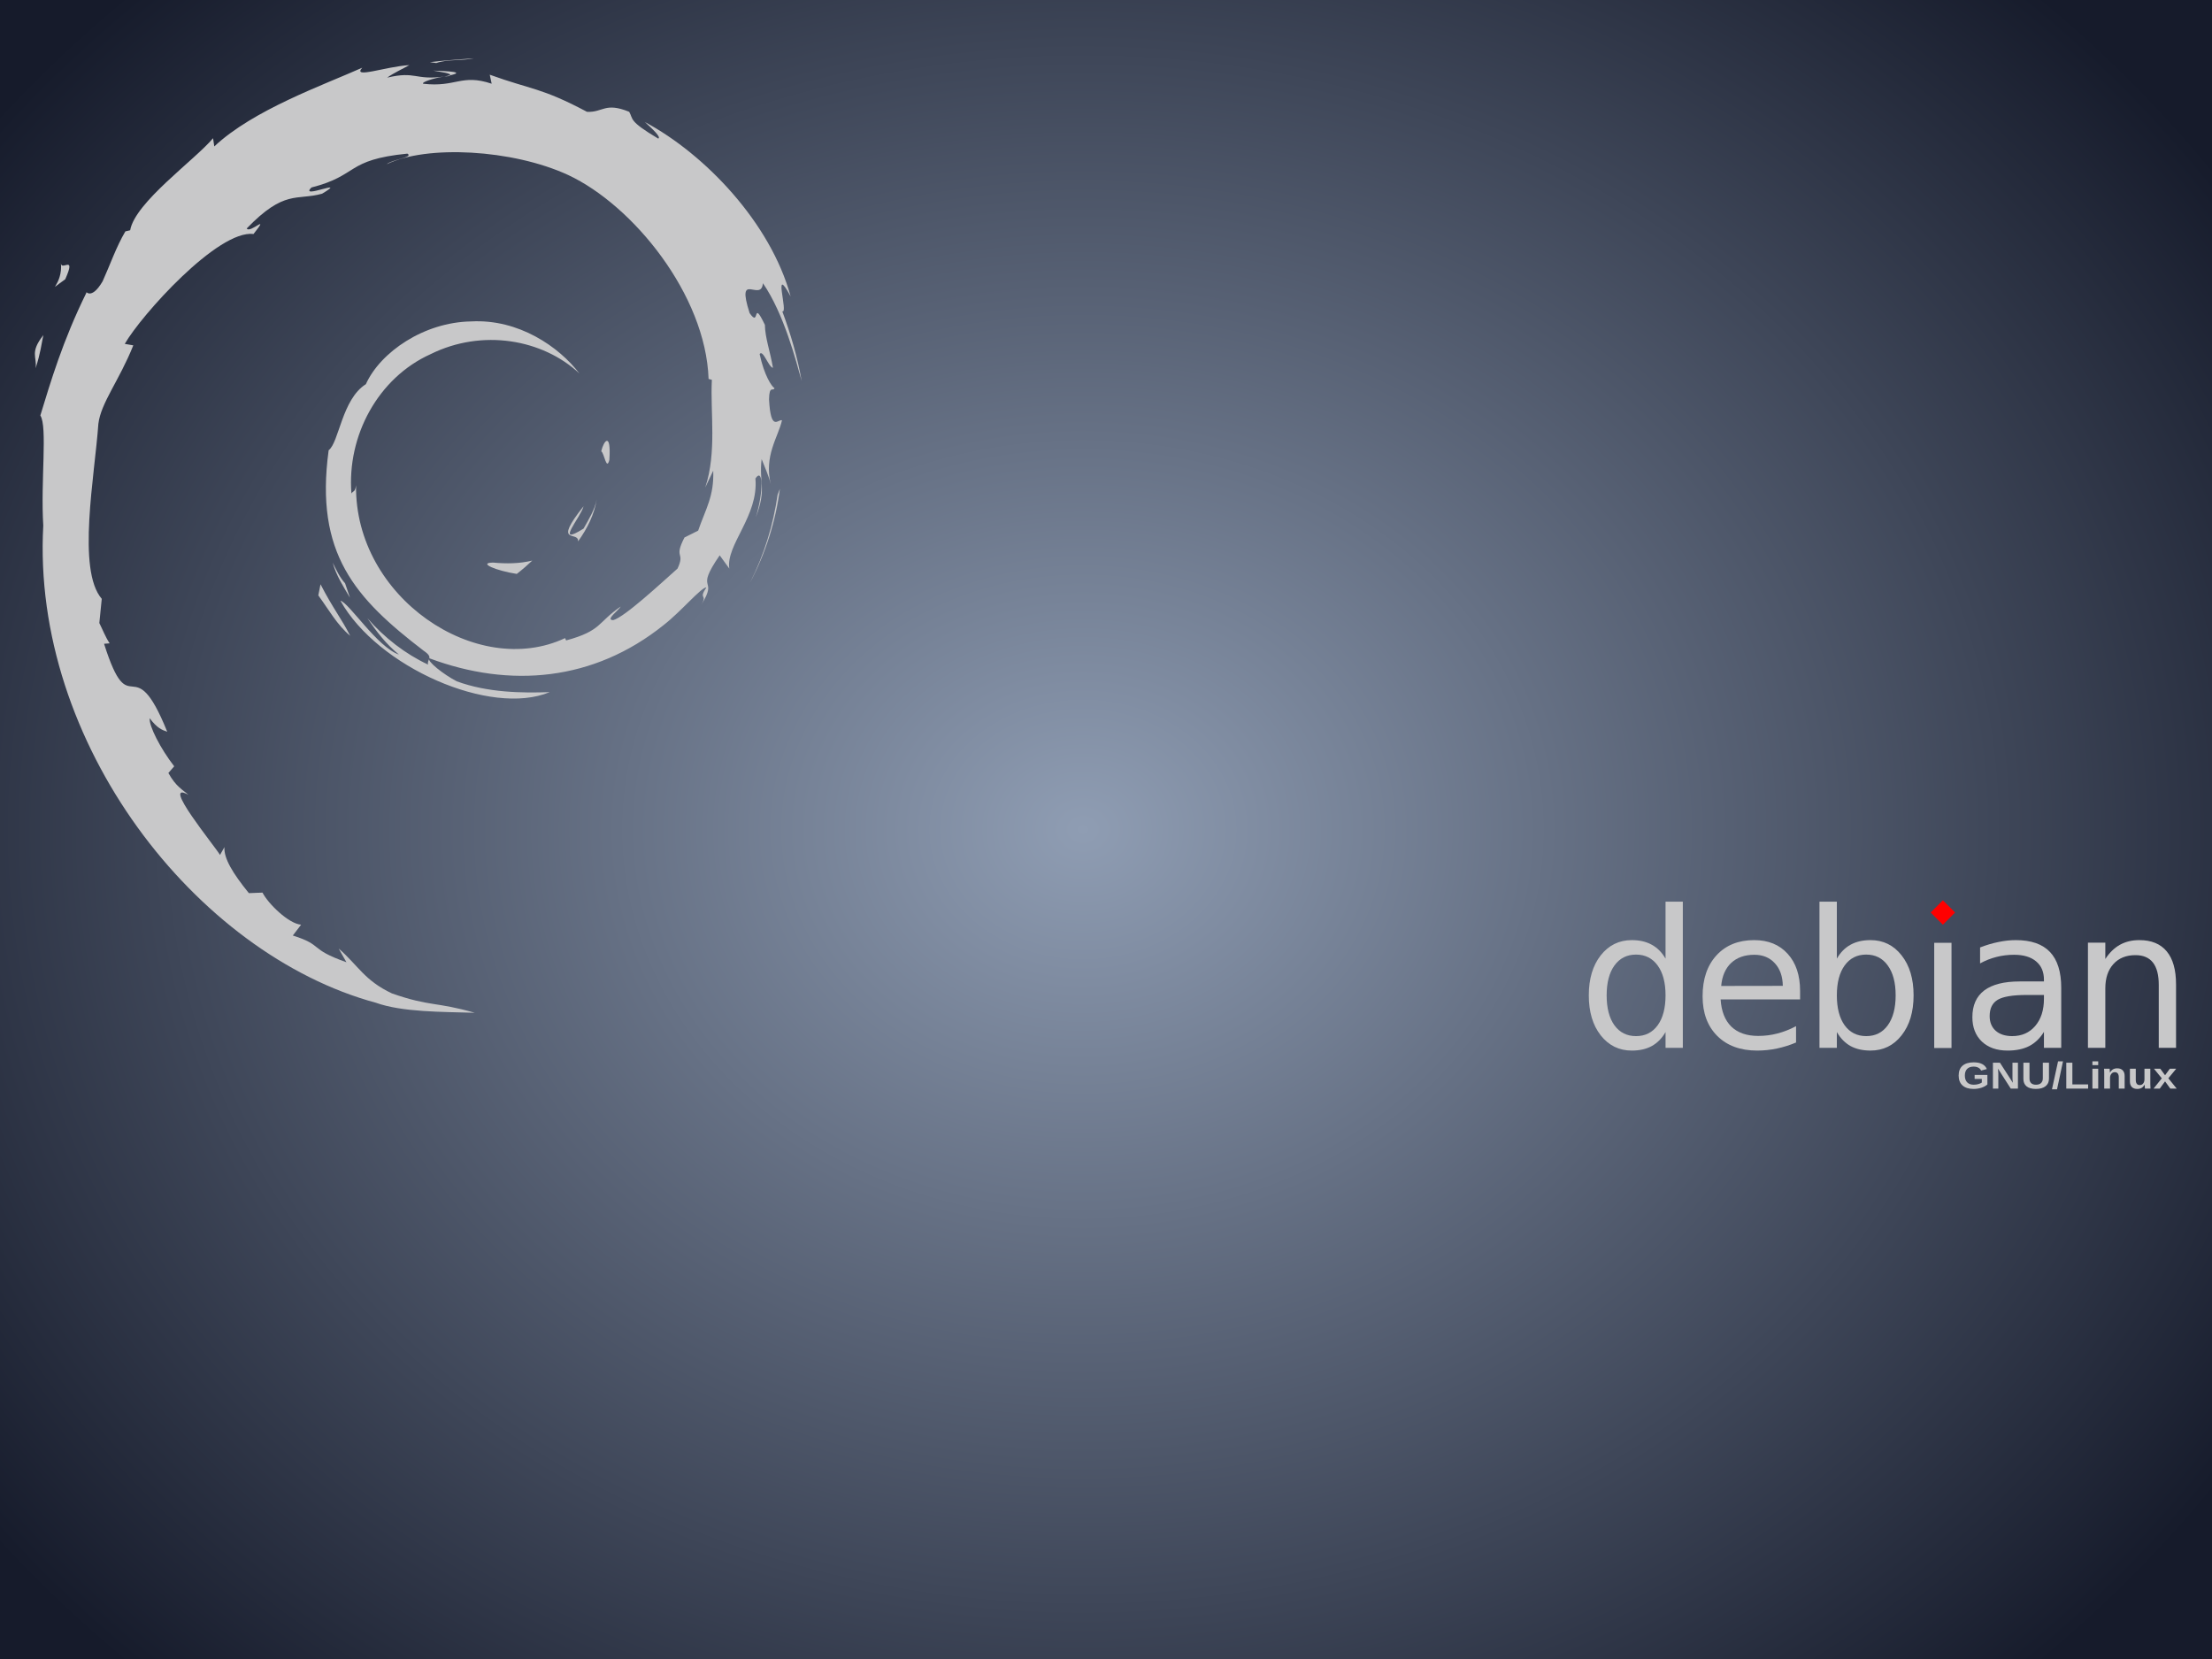
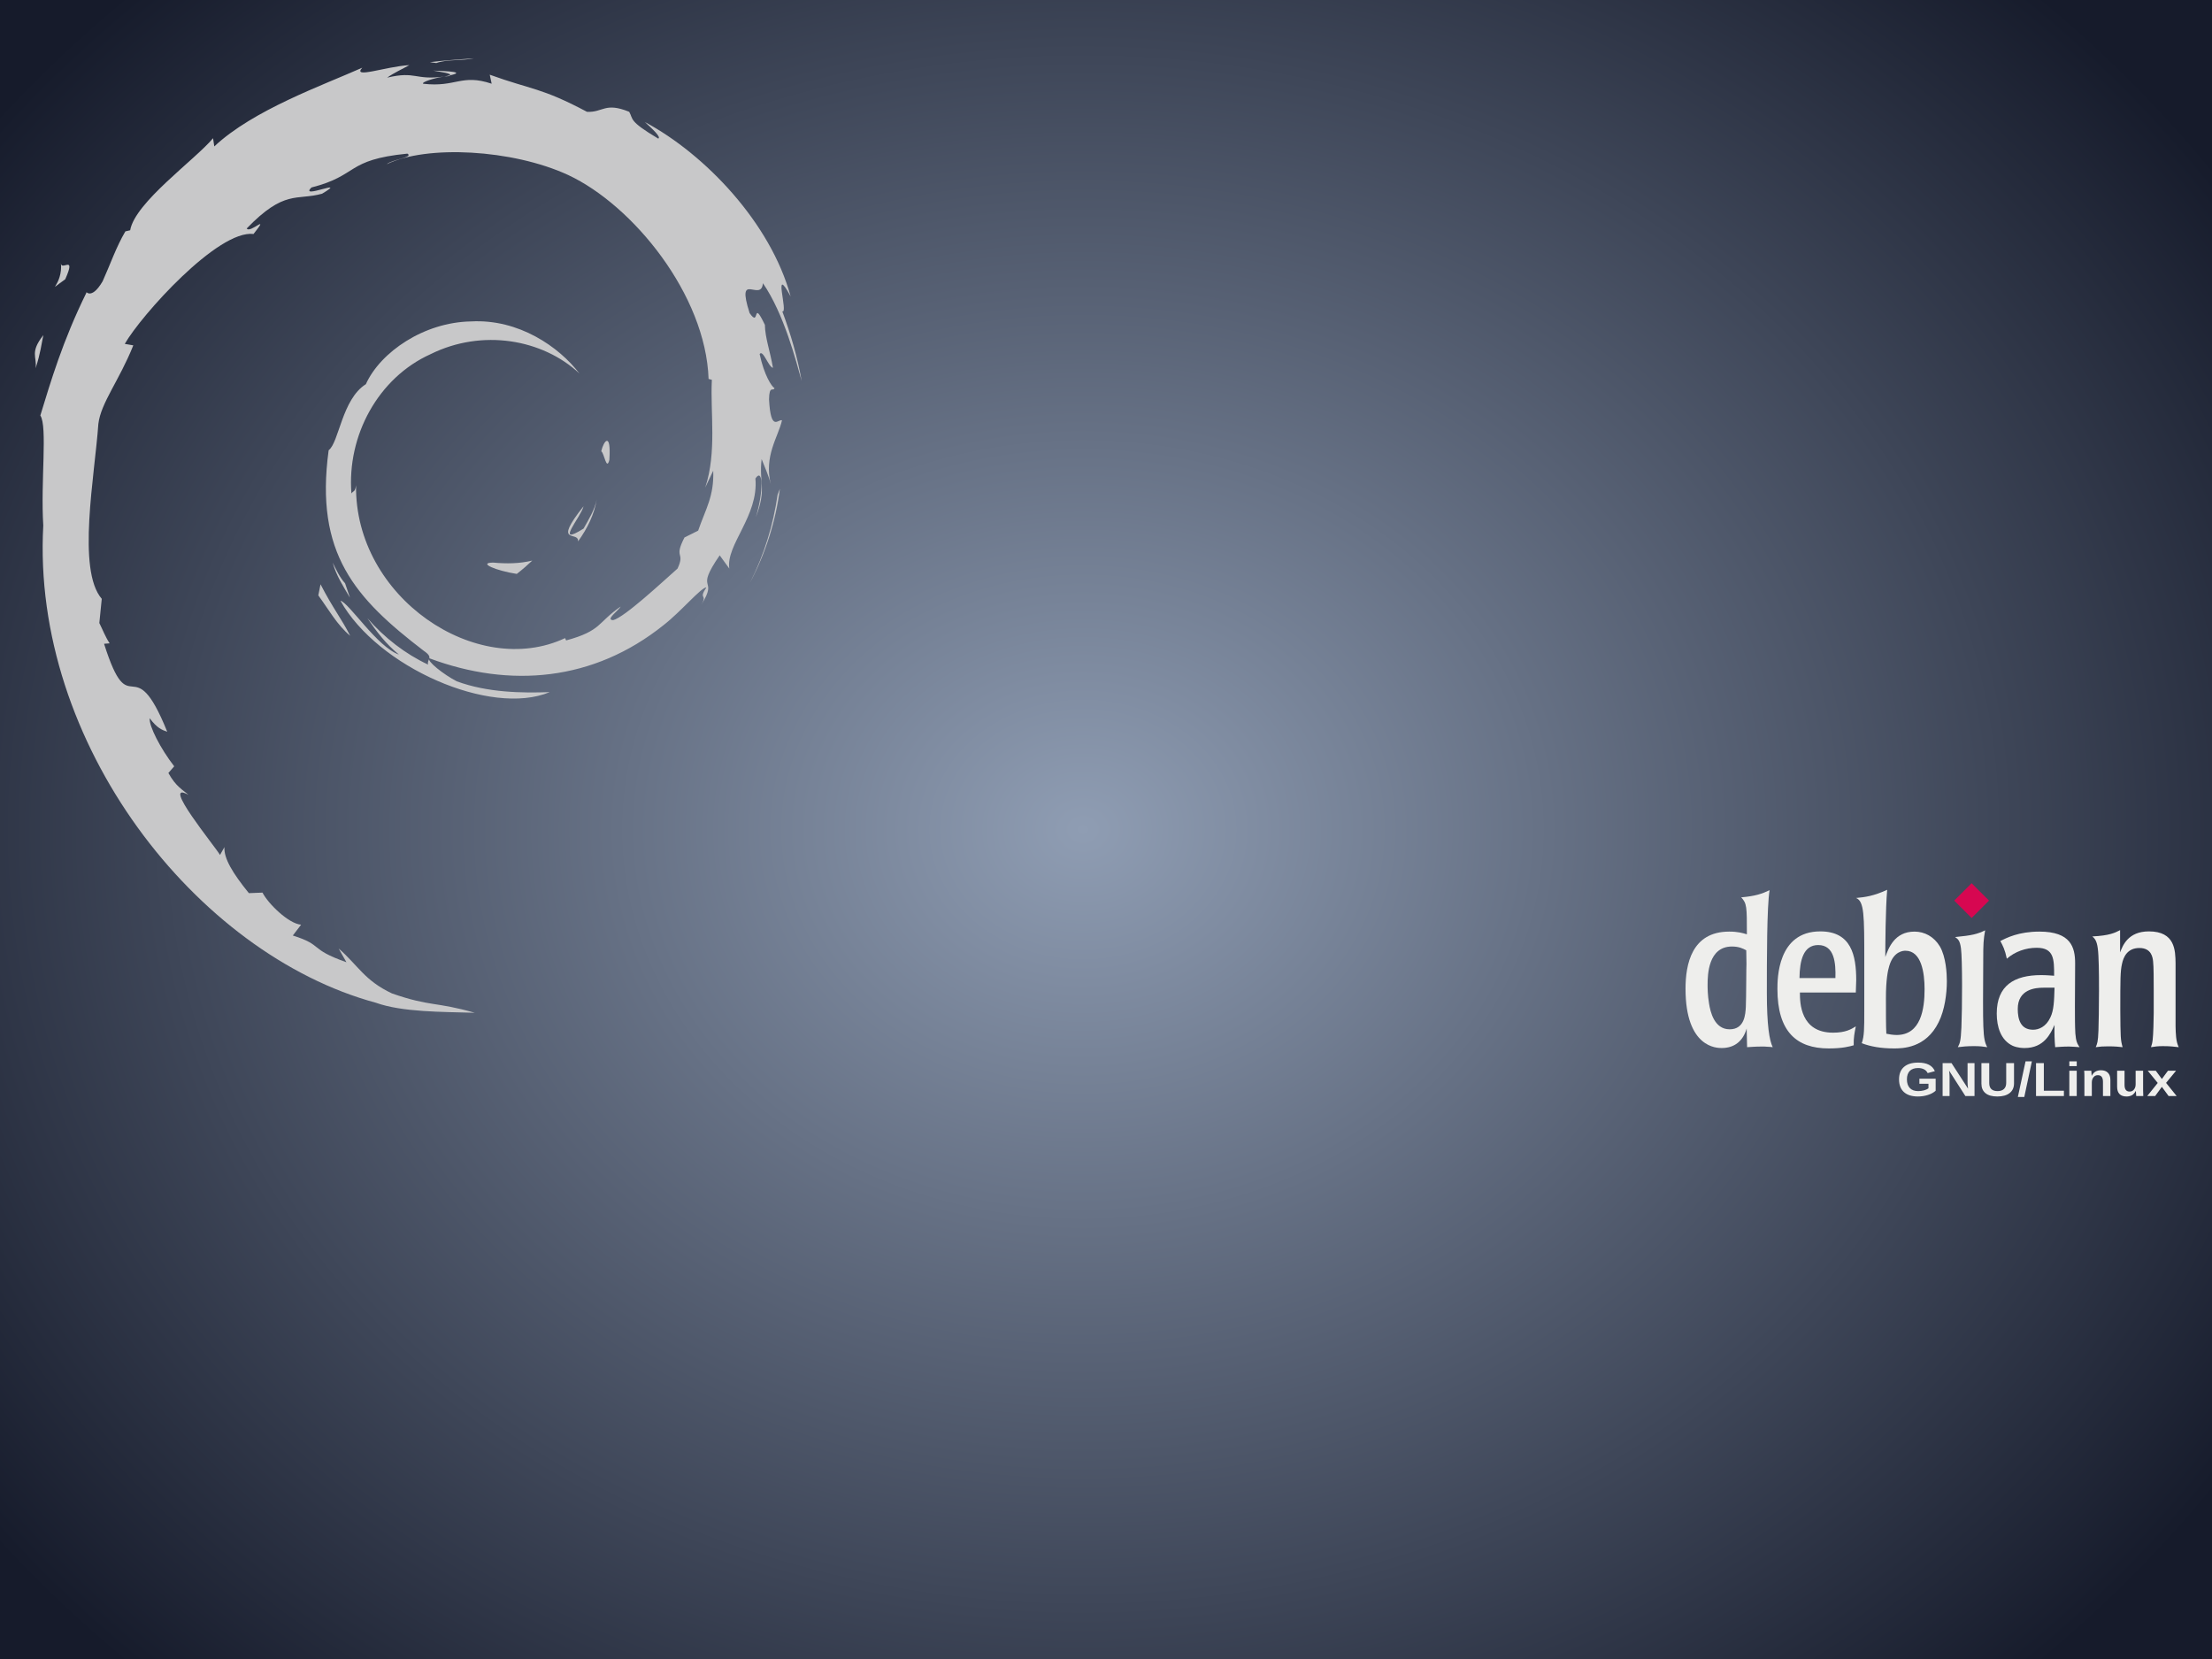
<svg xmlns="http://www.w3.org/2000/svg" xmlns:xlink="http://www.w3.org/1999/xlink" version="1.2" width="640" height="480" id="svg3044">
  <defs id="defs3048">
    <radialGradient cx="943.934" cy="580.806" r="960" fx="943.934" fy="580.806" id="radialGradient3765" xlink:href="#linearGradient3755" gradientUnits="userSpaceOnUse" gradientTransform="matrix(1.244891,0,0,0.8766271,-235.0949,-56.78839)" />
    <linearGradient id="linearGradient3755">
      <stop id="stop3757" style="stop-color:#8f9db3;stop-opacity:1" offset="0" />
      <stop id="stop3759" style="stop-color:#161b2b;stop-opacity:1" offset="1" />
    </linearGradient>
    <radialGradient cx="943.934" cy="580.806" r="960" fx="943.934" fy="580.806" id="radialGradient3088-8" xlink:href="#linearGradient3755-8" gradientUnits="userSpaceOnUse" gradientTransform="matrix(0.4149636,0,0,0.3506509,-78.36497,36.33974)" />
    <linearGradient id="linearGradient3755-8">
      <stop id="stop3757-2" style="stop-color:#8f9db3;stop-opacity:1" offset="0" />
      <stop id="stop3759-7" style="stop-color:#161b2b;stop-opacity:1" offset="1" />
    </linearGradient>
    <radialGradient cx="943.934" cy="580.806" r="960" fx="943.934" fy="580.806" id="radialGradient5367" xlink:href="#linearGradient3755-8" gradientUnits="userSpaceOnUse" gradientTransform="matrix(0.4149636,0,0,0.3506509,-78.36497,36.33974)" />
    <radialGradient cx="943.934" cy="580.806" r="960" fx="943.934" fy="580.806" id="radialGradient3524" xlink:href="#linearGradient3755-8" gradientUnits="userSpaceOnUse" gradientTransform="matrix(0.4149636,0,0,0.3506509,-78.36497,36.33974)" />
  </defs>
  <g transform="translate(-15.76271,0)" id="layer1" />
  <flowRoot transform="translate(-15.76271,0)" id="flowRoot5221" xml:space="preserve" style="font-size:40px;font-style:normal;font-variant:normal;font-weight:normal;font-stretch:normal;line-height:125%;letter-spacing:0px;word-spacing:0px;fill:#000000;fill-opacity:1;stroke:none">
    <flowRegion id="flowRegion5223">
      <rect width="168.814" height="96.61" x="231.864" y="-151.525" id="rect5225" />
    </flowRegion>
    <flowPara id="flowPara5227" />
  </flowRoot>
  <g id="g5305">
    <rect width="640" height="480" x="0" y="0" id="rect2985" style="fill:url(#radialGradient3524);fill-opacity:1;stroke:none" />
  </g>
  <g transform="matrix(2.589845,0,0,2.589845,10.30737,12.16168)" id="g3946" style="fill:#c8c8c9;fill-opacity:1;overflow:visible">
    <g id="Layer_1" style="fill:#c8c8c9;fill-opacity:1">
      <g transform="matrix(0.9832346,0,0,0.9832346,-0.0013766,1.818197)" id="g3916" style="fill:#c8c8c9;fill-opacity:1">
        <path d="m 51.986,57.297 c -1.797,0.025 0.34,0.926 2.686,1.287 0.648,-0.506 1.236,-1.018 1.76,-1.516 -1.461,0.358 -2.948,0.366 -4.446,0.229" id="path3918" style="fill:#c8c8c9;fill-opacity:1" />
        <path d="m 61.631,54.893 c 1.07,-1.477 1.85,-3.094 2.125,-4.766 -0.24,1.192 -0.887,2.221 -1.496,3.307 -3.359,2.115 -0.316,-1.256 -0.002,-2.537 -3.612,4.546 -0.496,2.726 -0.627,3.996" id="path3920" style="fill:#c8c8c9;fill-opacity:1" />
        <path d="m 65.191,45.629 c 0.217,-3.236 -0.637,-2.213 -0.924,-0.978 0.335,0.174 0.6,2.281 0.924,0.978" id="path3922" style="fill:#c8c8c9;fill-opacity:1" />
        <path d="m 45.172,1.399 c 0.959,0.172 2.072,0.304 1.916,0.533 1.049,-0.23 1.287,-0.442 -1.916,-0.533" id="path3924" style="fill:#c8c8c9;fill-opacity:1" />
        <path d="M 47.088,1.932 46.41,2.072 47.041,2.016 47.088,1.932" id="path3926" style="fill:#c8c8c9;fill-opacity:1" />
        <path d="m 76.992,46.856 c 0.107,2.906 -0.85,4.316 -1.713,6.812 l -1.553,0.776 c -1.271,2.468 0.123,1.567 -0.787,3.53 -1.984,1.764 -6.021,5.52 -7.313,5.863 -0.943,-0.021 0.639,-1.113 0.846,-1.541 -2.656,1.824 -2.131,2.738 -6.193,3.846 L 60.16,65.878 C 50.142,70.591 36.226,61.251 36.409,48.507 c -0.107,0.809 -0.304,0.607 -0.526,0.934 -0.517,-6.557 3.028,-13.143 9.007,-15.832 5.848,-2.895 12.704,-1.707 16.893,2.197 -2.301,-3.014 -6.881,-6.209 -12.309,-5.91 -5.317,0.084 -10.291,3.463 -11.951,7.131 -2.724,1.715 -3.04,6.611 -4.227,7.507 -1.597,11.737 3.004,16.808 10.787,22.773 1.225,0.826 0.345,0.951 0.511,1.58 -2.586,-1.211 -4.954,-3.039 -6.901,-5.277 1.033,1.512 2.148,2.982 3.589,4.137 -2.438,-0.826 -5.695,-5.908 -6.646,-6.115 4.203,7.525 17.052,13.197 23.78,10.383 -3.113,0.115 -7.068,0.064 -10.566,-1.229 -1.469,-0.756 -3.467,-2.322 -3.11,-2.615 9.182,3.43 18.667,2.598 26.612,-3.771 2.021,-1.574 4.229,-4.252 4.867,-4.289 -0.961,1.445 0.164,0.695 -0.574,1.971 2.014,-3.248 -0.875,-1.322 2.082,-5.609 l 1.092,1.504 c -0.406,-2.696 3.348,-5.97 2.967,-10.234 0.861,-1.304 0.961,1.403 0.047,4.403 1.268,-3.328 0.334,-3.863 0.66,-6.609 0.352,0.923 0.814,1.904 1.051,2.878 -0.826,-3.216 0.848,-5.416 1.262,-7.285 -0.408,-0.181 -1.275,1.422 -1.473,-2.377 0.029,-1.65 0.459,-0.865 0.625,-1.271 -0.324,-0.186 -1.174,-1.451 -1.691,-3.877 0.375,-0.57 1.002,1.478 1.512,1.562 -0.328,-1.929 -0.893,-3.4 -0.916,-4.88 -1.49,-3.114 -0.527,0.415 -1.736,-1.337 -1.586,-4.947 1.316,-1.148 1.512,-3.396 2.404,3.483 3.775,8.881 4.404,11.117 -0.48,-2.726 -1.256,-5.367 -2.203,-7.922 0.73,0.307 -1.176,-5.609 0.949,-1.691 C 83.519,18.706 76.074,10.902 69.225,7.24 70.063,8.007 71.121,8.97 70.741,9.121 67.335,7.093 67.934,6.935 67.446,6.078 64.671,4.949 64.489,6.169 62.651,6.08 57.421,3.306 56.413,3.601 51.6,1.863 l 0.219,1.023 c -3.465,-1.154 -4.037,0.438 -7.782,0.004 -0.228,-0.178 1.2,-0.644 2.375,-0.815 -3.35,0.442 -3.193,-0.66 -6.471,0.122 0.808,-0.567 1.662,-0.942 2.524,-1.424 -2.732,0.166 -6.522,1.59 -5.352,0.295 -4.456,1.988 -12.37,4.779 -16.811,8.943 l -0.14,-0.933 c -2.035,2.443 -8.874,7.296 -9.419,10.46 l -0.544,0.127 c -1.059,1.793 -1.744,3.825 -2.584,5.67 -1.385,2.36 -2.03,0.908 -1.833,1.278 -2.724,5.523 -4.077,10.164 -5.246,13.97 0.833,1.245 0.02,7.495 0.335,12.497 -1.368,24.704 17.338,48.69 37.785,54.228 2.997,1.072 7.454,1.031 11.245,1.141 -4.473,-1.279 -5.051,-0.678 -9.408,-2.197 -3.143,-1.48 -3.832,-3.17 -6.058,-5.102 l 0.881,1.557 c -4.366,-1.545 -2.539,-1.912 -6.091,-3.037 l 0.941,-1.229 C 28.751,98.334 26.418,96.056 25.78,94.795 l -1.548,0.061 c -1.86,-2.295 -2.851,-3.949 -2.779,-5.23 l -0.5,0.891 c -0.567,-0.973 -6.843,-8.607 -3.587,-6.83 -0.605,-0.553 -1.409,-0.9 -2.281,-2.484 l 0.663,-0.758 c -1.567,-2.016 -2.884,-4.6 -2.784,-5.461 0.836,1.129 1.416,1.34 1.99,1.533 -3.957,-9.818 -4.179,-0.541 -7.176,-9.994 L 8.412,66.472 C 7.926,65.74 7.631,64.945 7.24,64.165 l 0.276,-2.75 C 4.667,58.121 6.719,47.409 7.13,41.534 7.415,39.145 9.508,36.602 11.1,32.614 l -0.97,-0.167 c 1.854,-3.234 10.586,-12.988 14.63,-12.486 1.959,-2.461 -0.389,-0.009 -0.772,-0.629 4.303,-4.453 5.656,-3.146 8.56,-3.947 3.132,-1.859 -2.688,0.725 -1.203,-0.709 5.414,-1.383 3.837,-3.144 10.9,-3.846 0.745,0.424 -1.729,0.655 -2.35,1.205 4.511,-2.207 14.275,-1.705 20.617,1.225 7.359,3.439 15.627,13.605 15.953,23.17 l 0.371,0.1 c -0.188,3.802 0.582,8.199 -0.752,12.238 l 0.908,-1.912" id="path3928" style="fill:#c8c8c9;fill-opacity:1" />
        <path d="m 32.372,59.764 -0.252,1.26 c 1.181,1.604 2.118,3.342 3.626,4.596 -1.085,-2.118 -1.891,-2.993 -3.374,-5.856" id="path3930" style="fill:#c8c8c9;fill-opacity:1" />
        <path d="m 35.164,59.654 c -0.625,-0.691 -0.995,-1.523 -1.409,-2.352 0.396,1.457 1.207,2.709 1.962,3.982 l -0.553,-1.63" id="path3932" style="fill:#c8c8c9;fill-opacity:1" />
        <path d="m 84.568,48.916 -0.264,0.662 c -0.484,3.438 -1.529,6.84 -3.131,9.994 1.77,-3.328 2.915,-6.968 3.395,-10.656" id="path3934" style="fill:#c8c8c9;fill-opacity:1" />
        <path d="M 45.527,0.537 C 46.742,0.092 48.514,0.293 49.803,0 48.123,0.141 46.451,0.225 44.8,0.438 l 0.727,0.099" id="path3936" style="fill:#c8c8c9;fill-opacity:1" />
        <path d="m 2.872,23.219 c 0.28,2.592 -1.95,3.598 0.494,1.889 1.31,-2.951 -0.512,-0.815 -0.494,-1.889" id="path3938" style="fill:#c8c8c9;fill-opacity:1" />
        <path d="M 0,35.215 C 0.563,33.487 0.665,32.449 0.88,31.449 -0.676,33.438 0.164,33.862 0,35.215" id="path3940" style="fill:#c8c8c9;fill-opacity:1" />
      </g>
    </g>
  </g>
-   <text x="531.909" y="335.262" transform="scale(1.064464,0.9394396)" id="text5281" xml:space="preserve" style="font-size:11.576px;font-style:normal;font-variant:normal;font-weight:normal;font-stretch:normal;line-height:125%;letter-spacing:0px;word-spacing:0px;fill:#c8c8c9;fill-opacity:1;stroke:none">
-     <tspan x="531.909" y="335.262" id="tspan5283" style="font-style:normal;font-variant:normal;font-weight:bold;font-stretch:normal;fill:#c8c8c9;fill-opacity:1;font-family:Liberation Sans;-inkscape-font-specification:Liberation Sans Bold">GNU/Linux</tspan>
+   <text x="515.566" y="337.557" transform="scale(1.064464,0.9394396)" id="text5281" xml:space="preserve" style="font-size:14.743px;font-style:normal;font-variant:normal;font-weight:normal;font-stretch:normal;line-height:125%;letter-spacing:0px;word-spacing:0px;fill:#eeeeec;fill-opacity:1;stroke:none">
+     <tspan x="515.566" y="337.557" id="tspan5283" style="font-style:normal;font-variant:normal;font-weight:bold;font-stretch:normal;fill:#eeeeec;fill-opacity:1;font-family:Liberation Sans;-inkscape-font-specification:Liberation Sans Bold">GNU/Linux</tspan>
  </text>
-   <g transform="matrix(1.391417,0,0,1.391417,-385.5859,-1166.468)" id="text3004" style="font-size:12px;font-style:normal;font-variant:normal;font-weight:normal;font-stretch:normal;line-height:125%;letter-spacing:0px;word-spacing:0px;fill:#c8c8c9;fill-opacity:1;stroke:none;font-family:Ubuntu;-inkscape-font-specification:Ubuntu">
-     <path d="m 623.45,1037.666 0,-11.836 3.594,0 0,30.391 -3.594,0 0,-3.281 c -0.755,1.302 -1.712,2.272 -2.871,2.91 -1.146,0.625 -2.526,0.938 -4.141,0.938 -2.643,0 -4.798,-1.055 -6.465,-3.164 -1.654,-2.109 -2.48,-4.883 -2.48,-8.32 -10e-6,-3.438 0.827,-6.211 2.48,-8.32 1.667,-2.109 3.822,-3.164 6.465,-3.164 1.615,0 2.995,0.319 4.141,0.957 1.159,0.625 2.116,1.589 2.871,2.891 m -12.246,7.637 c 0,2.643 0.54,4.72 1.621,6.231 1.094,1.497 2.591,2.246 4.492,2.246 1.901,0 3.398,-0.749 4.492,-2.246 1.094,-1.51 1.641,-3.587 1.641,-6.231 -2e-5,-2.643 -0.547,-4.713 -1.641,-6.211 -1.094,-1.51 -2.591,-2.266 -4.492,-2.266 -1.901,0 -3.398,0.755 -4.492,2.266 -1.081,1.497 -1.621,3.568 -1.621,6.211" id="path4592" style="font-size:40px;letter-spacing:-1.73px;fill:#c8c8c9;font-family:Linux Libertine;-inkscape-font-specification:Linux Libertine" />
-     <path d="m 651.427,1044.385 0,1.758 -16.523,0 c 0.156,2.474 0.898,4.362 2.227,5.664 1.341,1.289 3.203,1.934 5.586,1.934 1.38,0 2.715,-0.169 4.004,-0.508 1.302,-0.339 2.591,-0.846 3.867,-1.523 l 0,3.398 c -1.289,0.547 -2.611,0.964 -3.965,1.25 -1.354,0.286 -2.728,0.43 -4.121,0.43 -3.49,0 -6.257,-1.016 -8.301,-3.047 -2.031,-2.031 -3.047,-4.779 -3.047,-8.242 0,-3.581 0.964,-6.419 2.891,-8.516 1.94,-2.109 4.551,-3.164 7.832,-3.164 2.943,0 5.267,0.951 6.973,2.852 1.719,1.888 2.578,4.46 2.578,7.715 m -3.594,-1.055 c -0.026,-1.966 -0.579,-3.535 -1.66,-4.707 -1.068,-1.172 -2.487,-1.758 -4.258,-1.758 -2.005,10e-5 -3.613,0.567 -4.824,1.699 -1.198,1.133 -1.888,2.728 -2.07,4.785 l 12.812,-0.02" id="path4594" style="font-size:40px;letter-spacing:-1.73px;fill:#c8c8c9;font-family:Linux Libertine;-inkscape-font-specification:Linux Libertine" />
-     <path d="m 671.298,1045.303 c -2e-5,-2.643 -0.547,-4.713 -1.641,-6.211 -1.081,-1.51 -2.572,-2.266 -4.473,-2.266 -1.901,0 -3.398,0.755 -4.492,2.266 -1.081,1.497 -1.621,3.568 -1.621,6.211 -1e-5,2.643 0.54,4.72 1.621,6.231 1.094,1.497 2.591,2.246 4.492,2.246 1.901,0 3.392,-0.749 4.473,-2.246 1.094,-1.51 1.641,-3.587 1.641,-6.231 m -12.227,-7.637 c 0.755,-1.302 1.706,-2.266 2.852,-2.891 1.159,-0.638 2.539,-0.957 4.141,-0.957 2.656,0 4.811,1.055 6.465,3.164 1.667,2.109 2.5,4.883 2.5,8.32 -2e-5,3.438 -0.833,6.211 -2.5,8.32 -1.654,2.109 -3.809,3.164 -6.465,3.164 -1.602,0 -2.982,-0.312 -4.141,-0.938 -1.146,-0.638 -2.096,-1.608 -2.852,-2.91 l 0,3.281 -3.613,0 0,-30.391 3.613,0 0,11.836" id="path4596" style="font-size:40px;letter-spacing:-1.73px;fill:#c8c8c9;font-family:Linux Libertine;-inkscape-font-specification:Linux Libertine" />
-     <path d="m 679.319,1034.378 3.594,0 0,21.875 -3.594,0 0,-21.875" id="path4598" style="font-size:40px;letter-spacing:-1.73px;fill:#c8c8c9;font-family:Linux Libertine;-inkscape-font-specification:Linux Libertine" />
-     <path d="m 698.561,1045.225 c -2.904,0 -4.915,0.332 -6.035,0.996 -1.12,0.664 -1.68,1.797 -1.68,3.398 -10e-6,1.276 0.417,2.292 1.25,3.047 0.846,0.742 1.992,1.113 3.438,1.113 1.992,0 3.587,-0.703 4.785,-2.109 1.211,-1.419 1.816,-3.301 1.816,-5.644 l 0,-0.801 -3.574,0 m 7.168,-1.484 0,12.48 -3.594,0 0,-3.32 c -0.82,1.328 -1.842,2.311 -3.066,2.949 -1.224,0.625 -2.721,0.938 -4.492,0.938 -2.24,0 -4.023,-0.625 -5.352,-1.875 -1.315,-1.263 -1.973,-2.949 -1.973,-5.059 -10e-6,-2.461 0.82,-4.316 2.461,-5.566 1.654,-1.25 4.115,-1.875 7.383,-1.875 l 5.039,0 0,-0.352 c -2e-5,-1.654 -0.547,-2.93 -1.641,-3.828 -1.081,-0.911 -2.604,-1.367 -4.57,-1.367 -1.25,10e-5 -2.467,0.15 -3.652,0.449 -1.185,0.299 -2.324,0.749 -3.418,1.348 l 0,-3.32 c 1.315,-0.508 2.591,-0.885 3.828,-1.133 1.237,-0.26 2.441,-0.391 3.613,-0.391 3.164,0 5.527,0.82 7.09,2.461 1.562,1.641 2.344,4.128 2.344,7.461" id="path4600" style="font-size:40px;letter-spacing:-1.73px;fill:#c8c8c9;font-family:Linux Libertine;-inkscape-font-specification:Linux Libertine" />
-     <path d="m 729.604,1043.018 0,13.203 -3.594,0 0,-13.086 c -1e-5,-2.07 -0.404,-3.62 -1.211,-4.649 -0.807,-1.029 -2.018,-1.543 -3.633,-1.543 -1.94,0 -3.47,0.619 -4.59,1.855 -1.12,1.237 -1.68,2.923 -1.68,5.059 l 0,12.363 -3.613,0 0,-21.875 3.613,0 0,3.398 c 0.859,-1.315 1.868,-2.298 3.027,-2.949 1.172,-0.651 2.52,-0.977 4.043,-0.977 2.513,0 4.414,0.781 5.703,2.344 1.289,1.55 1.934,3.835 1.934,6.856" id="path4602" style="font-size:40px;letter-spacing:-1.73px;fill:#c8c8c9;font-family:Linux Libertine;-inkscape-font-specification:Linux Libertine" />
-     <path d="m 678.575,1028.08 2.541,-2.541 2.541,2.541 -2.541,2.541 -2.541,-2.541" id="path4598-2" style="font-size:40px;font-style:normal;font-variant:normal;font-weight:normal;font-stretch:normal;line-height:125%;letter-spacing:-1.73px;word-spacing:0px;fill:#ff0000;fill-opacity:1;stroke:none;font-family:Linux Libertine;-inkscape-font-specification:Linux Libertine" />
+   <g id="g3199" transform="matrix(1.312047,0,0,1.312047,-192.9318,-205.045)">
+     <path style="fill:#eeeeec" id="path33" d="m 532.174,368.851 c -0.045,0.047 -0.045,7.506 -0.138,9.453 -0.092,1.574 -0.232,4.957 -3.568,4.957 -3.429,0 -4.263,-3.939 -4.541,-5.652 -0.324,-1.9 -0.324,-3.477 -0.324,-4.17 0,-2.225 0.139,-8.436 5.375,-8.436 1.576,0 2.456,0.465 3.151,0.834 l 0.045,3.014 z m -13.437,5.469 c 0,13.066 6.951,13.066 7.97,13.066 2.873,0 4.727,-1.576 5.514,-4.309 l 0.093,4.123 c 0.881,-0.047 1.761,-0.139 3.197,-0.139 0.51,0 0.926,0 1.298,0.047 0.371,0 0.741,0.045 1.158,0.092 -0.741,-1.482 -1.297,-4.818 -1.297,-12.049 0,-7.043 0,-18.951 0.602,-22.566 -1.667,0.789 -3.105,1.299 -6.256,1.576 1.251,1.344 1.251,2.039 1.251,8.154 -0.879,-0.277 -1.992,-0.602 -3.892,-0.602 -8.294,10e-4 -9.638,7.23 -9.638,12.607" />
+     <path style="fill:#eeeeec" id="path35" d="m 543.867,371.954 c 0.047,-3.846 0.835,-7.275 4.124,-7.275 3.615,0 3.891,3.984 3.799,7.275 h -7.923 z m 12.51,0.465 c 0,-5.422 -1.065,-10.752 -7.923,-10.752 -9.452,0 -9.452,10.475 -9.452,12.697 0,9.406 4.216,13.113 11.306,13.113 3.149,0 4.68,-0.461 5.514,-0.695 -0.046,-1.668 0.185,-2.734 0.465,-4.17 -0.975,0.604 -2.226,1.391 -5.006,1.391 -7.229,0 -7.322,-6.582 -7.322,-8.852 h 12.328 l 0.09,-2.732" />
+     <path style="fill:#eeeeec" id="path37" d="m 571.452,374.411 c 0,4.309 -0.787,10.102 -6.162,10.102 -0.742,0 -1.668,-0.141 -2.27,-0.279 -0.093,-1.668 -0.093,-4.541 -0.093,-7.877 0,-3.986 0.416,-6.068 0.742,-7.09 0.972,-3.289 3.15,-3.334 3.566,-3.334 3.522,0 4.217,4.865 4.217,8.478 z m -13.298,5.051 c 0,3.43 0,5.375 -0.556,6.857 1.9,0.742 4.262,1.158 7.09,1.158 1.807,0 7.043,0 9.869,-5.791 1.344,-2.688 1.807,-6.303 1.807,-9.037 0,-1.668 -0.186,-5.328 -1.529,-7.646 -1.296,-2.176 -3.382,-3.289 -5.605,-3.289 -4.449,0 -5.746,3.707 -6.44,5.607 0,-2.363 0.045,-10.611 0.415,-14.828 -3.011,1.391 -4.866,1.621 -6.857,1.807 1.807,0.74 1.807,3.801 1.807,13.764 v 11.398" />
+     <path style="fill:#eeeeec" id="path39" d="m 585.272,387.2 c -0.928,-0.139 -1.578,-0.232 -2.922,-0.232 -1.48,0 -2.502,0.094 -3.566,0.232 0.463,-0.881 0.648,-1.299 0.787,-4.309 0.186,-4.125 0.232,-15.154 -0.092,-17.471 -0.232,-1.762 -0.648,-2.039 -1.297,-2.502 3.799,-0.371 4.865,-0.648 6.625,-1.482 -0.369,2.037 -0.418,3.059 -0.418,6.162 -0.091,15.989 -0.138,17.702 0.883,19.602" />
+     <path style="fill:#eeeeec" id="path41" d="m 600.11,374.085 c -0.092,2.92 -0.139,4.959 -0.928,6.58 -0.973,2.086 -2.594,2.688 -3.799,2.688 -2.783,0 -3.383,-2.316 -3.383,-4.586 0,-4.355 3.893,-4.682 5.652,-4.682 h 2.458 z m -12.744,5.701 c 0,2.92 0.881,5.838 3.477,7.09 1.158,0.51 2.316,0.51 2.688,0.51 4.264,0 5.699,-3.152 6.58,-5.098 -0.047,2.039 0,3.289 0.139,4.912 0.834,-0.047 1.668,-0.139 3.059,-0.139 0.787,0 1.529,0.092 2.316,0.139 -0.51,-0.787 -0.787,-1.252 -0.928,-3.059 -0.092,-1.76 -0.092,-3.521 -0.092,-5.977 l 0.047,-9.453 c 0,-3.523 -0.928,-6.998 -7.879,-6.998 -4.586,0 -7.273,1.391 -8.617,2.086 0.557,1.02 1.02,1.898 1.436,3.893 1.809,-1.576 4.172,-2.41 6.58,-2.41 3.848,0 3.848,2.549 3.848,6.162 -0.881,-0.045 -1.623,-0.137 -2.875,-0.137 -5.887,10e-4 -9.779,2.268 -9.779,8.479" />
+     <path style="fill:#eeeeec" id="path43" d="m 626.8,382.613 c 0.047,1.576 0.047,3.244 0.695,4.588 -1.021,-0.092 -1.623,-0.232 -3.521,-0.232 -1.113,0 -1.715,0.094 -2.596,0.232 0.184,-0.602 0.279,-0.834 0.371,-1.623 0.139,-1.064 0.232,-4.633 0.232,-5.885 v -5.004 c 0,-2.178 0,-5.33 -0.141,-6.441 -0.092,-0.787 -0.322,-2.918 -3.012,-2.918 -2.641,0 -3.521,1.945 -3.846,3.521 -0.369,1.621 -0.369,3.383 -0.369,10.24 0.045,5.932 0.045,6.486 0.508,8.109 -0.787,-0.092 -1.76,-0.184 -3.15,-0.184 -1.113,0 -1.854,0.045 -2.779,0.184 0.324,-0.742 0.51,-1.113 0.602,-3.707 0.094,-2.549 0.279,-15.061 -0.141,-18.025 -0.23,-1.809 -0.695,-2.225 -1.203,-2.688 3.754,-0.186 4.957,-0.789 6.117,-1.389 v 4.91 c 0.555,-1.438 1.713,-4.635 6.348,-4.635 5.793,0 5.838,4.217 5.885,6.996 v 13.951" />
+     <path id="path45" d="m 585.663,354.878 -3.838,3.836 -3.836,-3.836 3.836,-3.836 3.838,3.836" style="fill:#d70751" />
  </g>
</svg>
